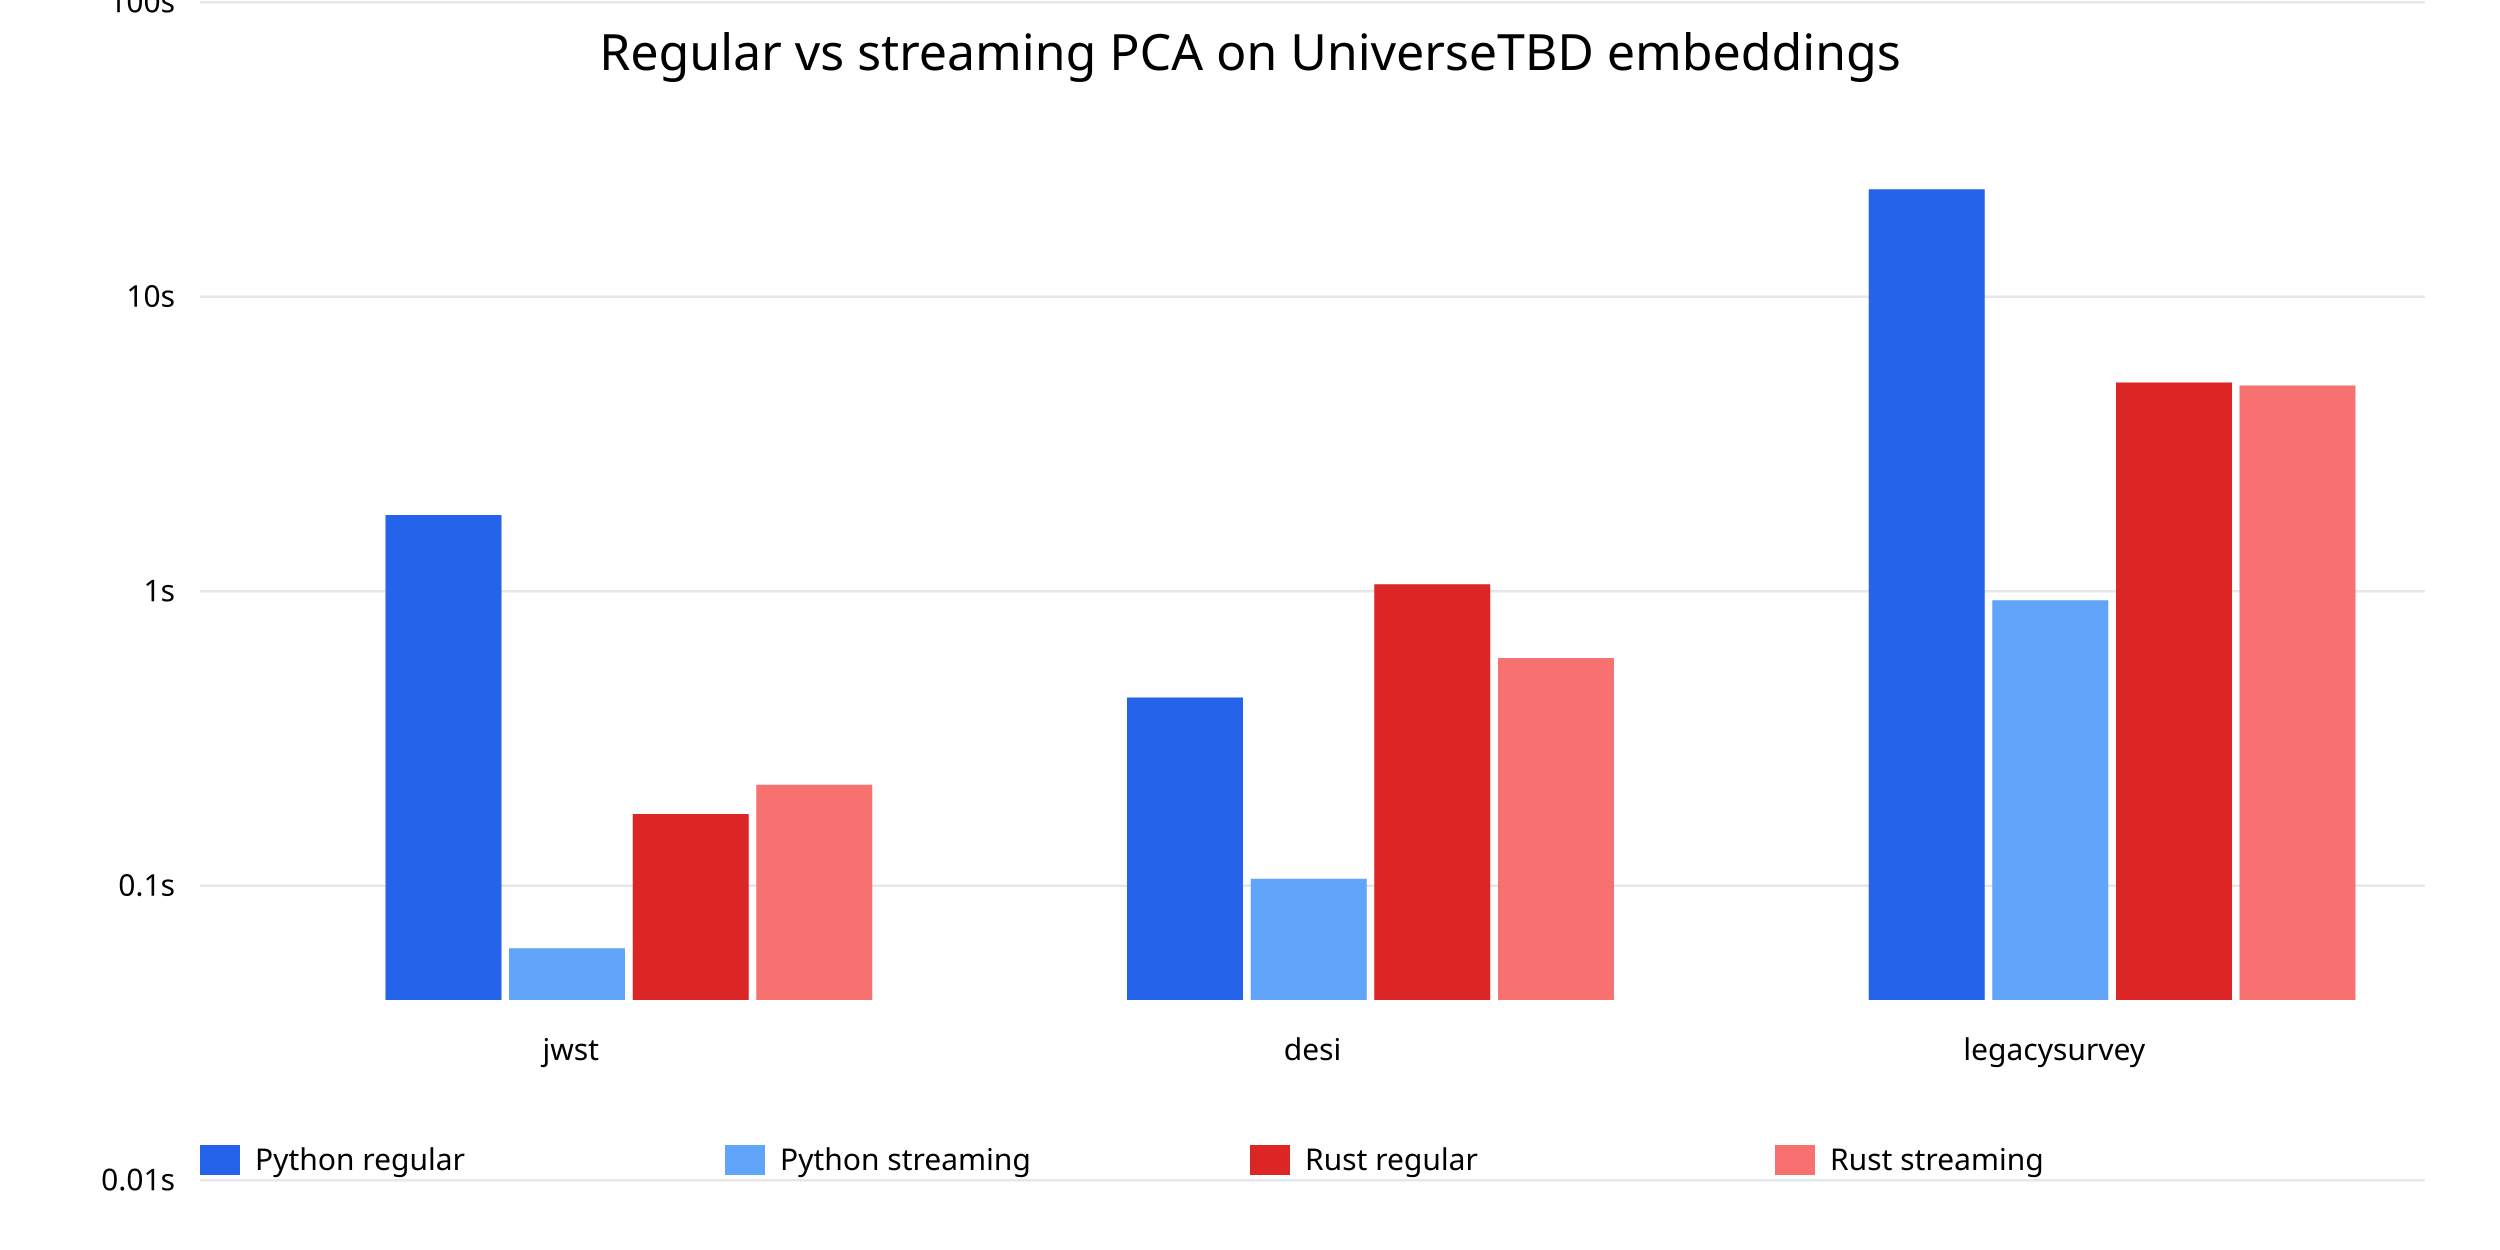
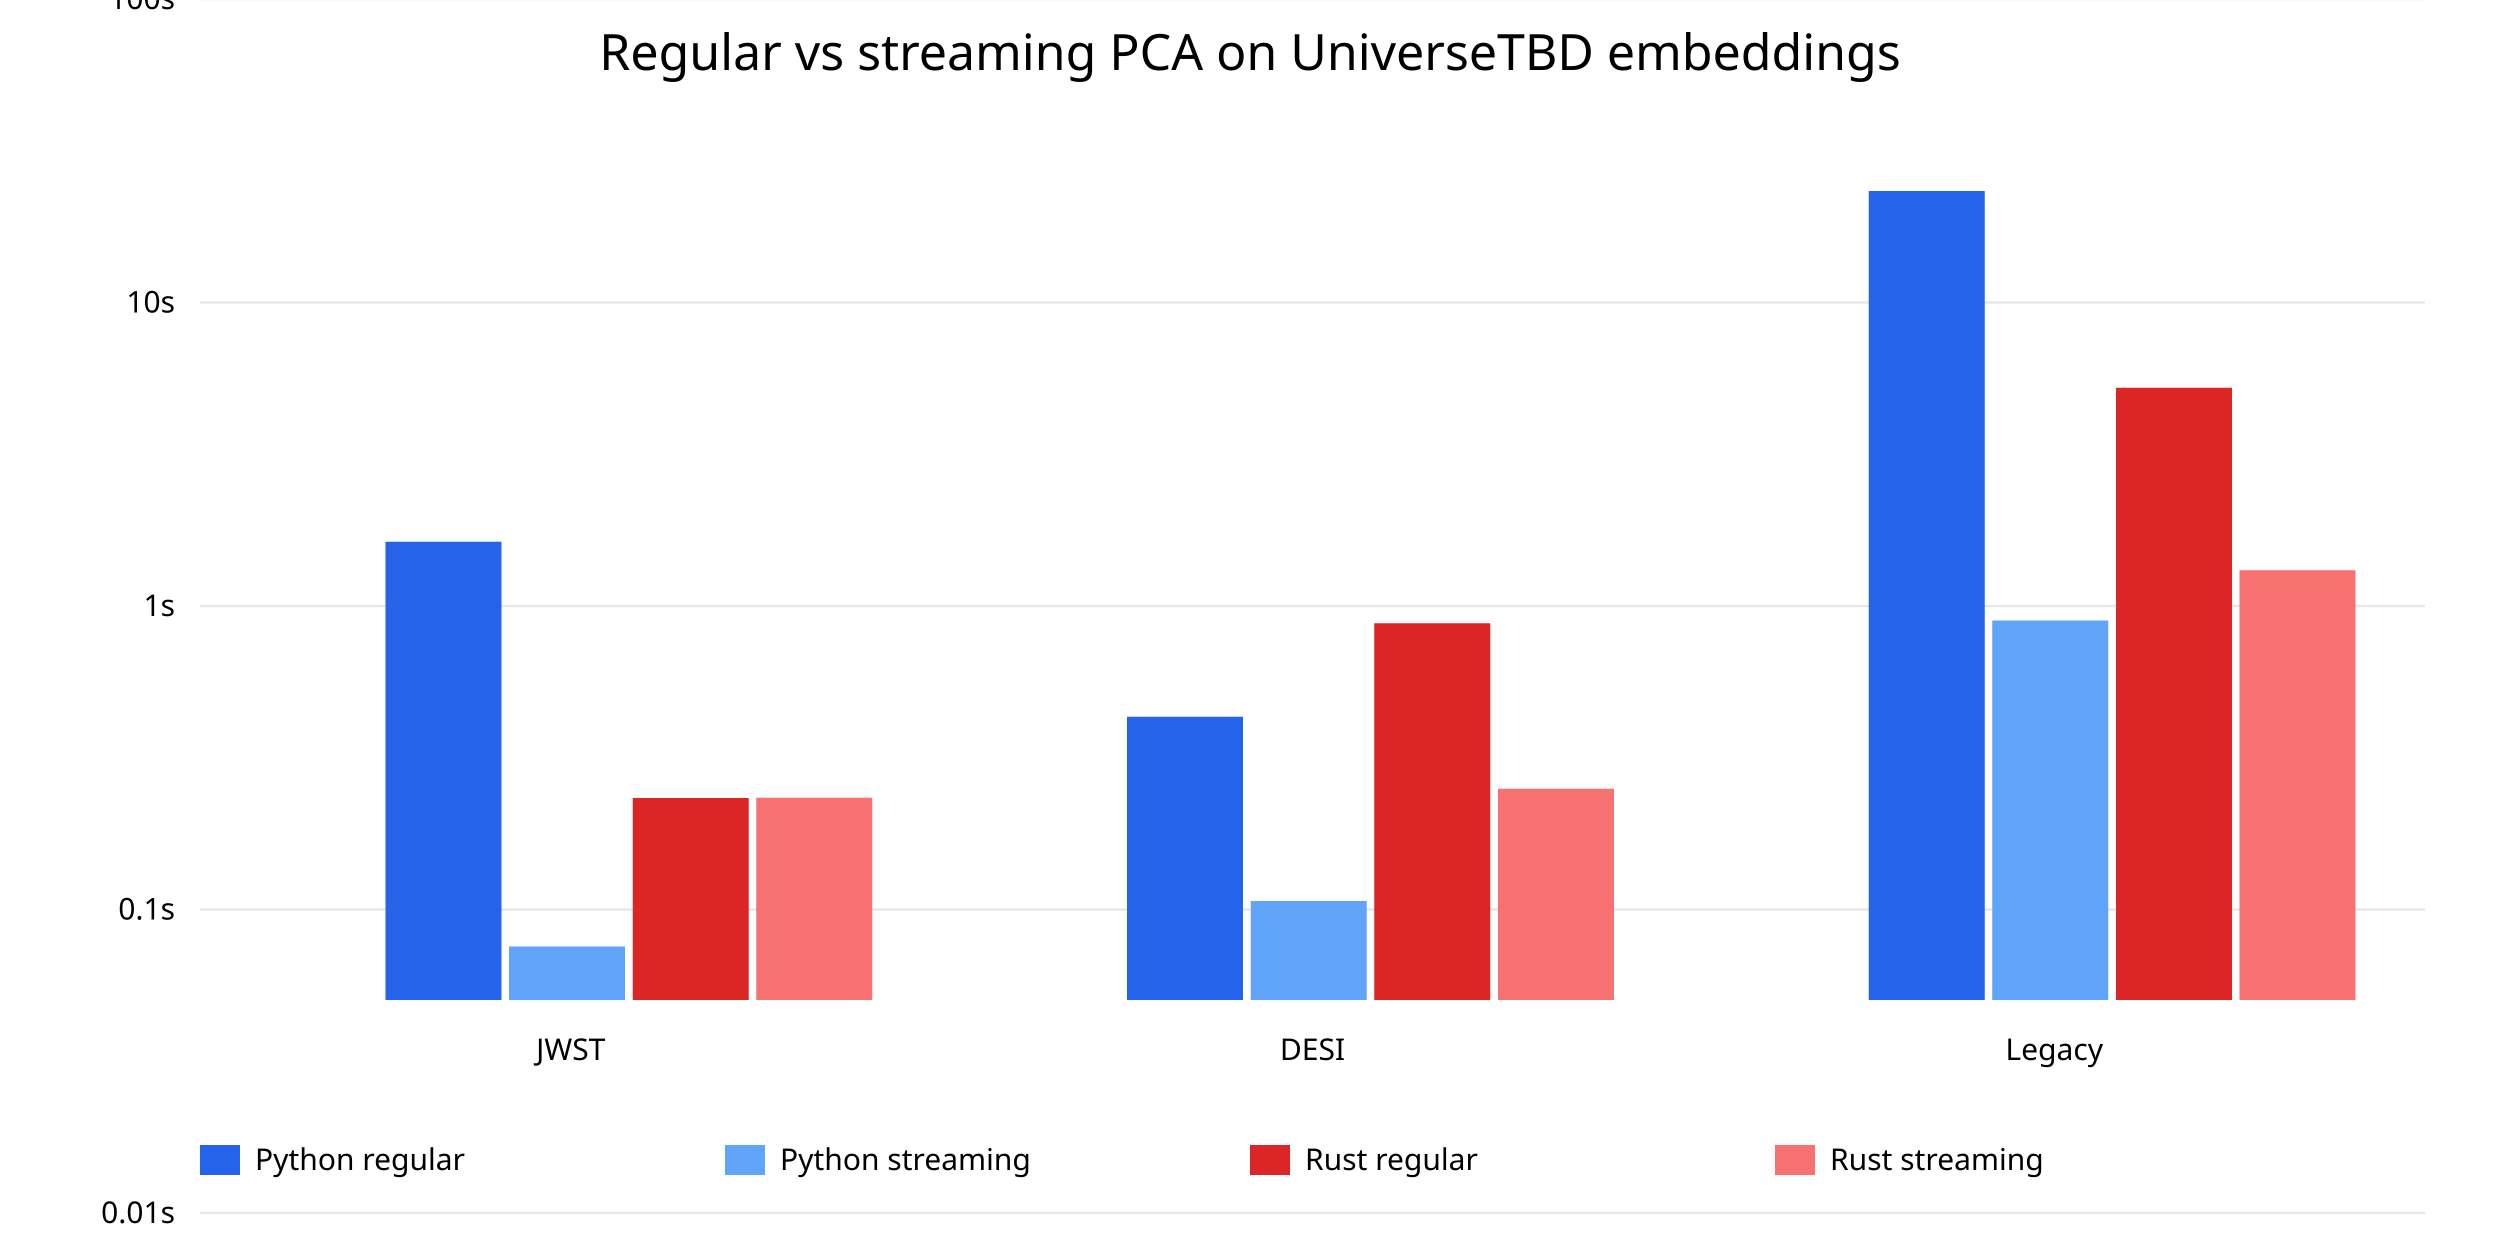
<svg xmlns="http://www.w3.org/2000/svg" width="1000" height="500">
  <rect width="100%" height="100%" fill="white" />
  <text x="500" y="28" text-anchor="middle" font-family="sans-serif" font-size="20">Regular vs streaming PCA on UniverseTBD embeddings</text>
-   <line x1="80" y1="472.1" x2="970" y2="472.1" stroke="#e5e7eb" />
-   <text x="70" y="476.1" text-anchor="end" font-family="sans-serif" font-size="12">0.01s</text>
-   <line x1="80" y1="354.3" x2="970" y2="354.3" stroke="#e5e7eb" />
-   <text x="70" y="358.3" text-anchor="end" font-family="sans-serif" font-size="12">0.1s</text>
-   <line x1="80" y1="236.5" x2="970" y2="236.5" stroke="#e5e7eb" />
-   <text x="70" y="240.5" text-anchor="end" font-family="sans-serif" font-size="12">1s</text>
-   <line x1="80" y1="118.7" x2="970" y2="118.7" stroke="#e5e7eb" />
-   <text x="70" y="122.7" text-anchor="end" font-family="sans-serif" font-size="12">10s</text>
-   <line x1="80" y1="0.9" x2="970" y2="0.9" stroke="#e5e7eb" />
-   <text x="70" y="4.9" text-anchor="end" font-family="sans-serif" font-size="12">100s</text>
-   <rect x="154.2" y="206.0" width="46.4" height="194.0" fill="#2563eb" />
-   <rect x="203.6" y="379.3" width="46.4" height="20.7" fill="#60a5fa" />
-   <rect x="253.1" y="325.6" width="46.4" height="74.4" fill="#dc2626" />
-   <rect x="302.5" y="313.9" width="46.4" height="86.1" fill="#f87171" />
-   <text x="228.3" y="424" text-anchor="middle" font-family="sans-serif" font-size="12">jwst</text>
-   <rect x="450.8" y="279.0" width="46.4" height="121.0" fill="#2563eb" />
-   <rect x="500.3" y="351.5" width="46.4" height="48.5" fill="#60a5fa" />
-   <rect x="549.7" y="233.7" width="46.4" height="166.3" fill="#dc2626" />
-   <rect x="599.2" y="263.2" width="46.4" height="136.8" fill="#f87171" />
-   <text x="525.0" y="424" text-anchor="middle" font-family="sans-serif" font-size="12">desi</text>
-   <rect x="747.5" y="75.7" width="46.4" height="324.3" fill="#2563eb" />
-   <rect x="796.9" y="240.1" width="46.4" height="159.9" fill="#60a5fa" />
-   <rect x="846.4" y="153.0" width="46.4" height="247.0" fill="#dc2626" />
-   <rect x="895.8" y="154.2" width="46.4" height="245.8" fill="#f87171" />
-   <text x="821.7" y="424" text-anchor="middle" font-family="sans-serif" font-size="12">legacysurvey</text>
+   <line x1="80" y1="485.2" x2="970" y2="485.2" stroke="#e5e7eb" />
+   <text x="70" y="489.2" text-anchor="end" font-family="sans-serif" font-size="12">0.01s</text>
+   <line x1="80" y1="363.8" x2="970" y2="363.8" stroke="#e5e7eb" />
+   <text x="70" y="367.8" text-anchor="end" font-family="sans-serif" font-size="12">0.1s</text>
+   <line x1="80" y1="242.4" x2="970" y2="242.4" stroke="#e5e7eb" />
+   <text x="70" y="246.4" text-anchor="end" font-family="sans-serif" font-size="12">1s</text>
+   <line x1="80" y1="121.0" x2="970" y2="121.0" stroke="#e5e7eb" />
+   <text x="70" y="125.0" text-anchor="end" font-family="sans-serif" font-size="12">10s</text>
+   <line x1="80" y1="-0.4" x2="970" y2="-0.4" stroke="#e5e7eb" />
+   <text x="70" y="3.6" text-anchor="end" font-family="sans-serif" font-size="12">100s</text>
+   <rect x="154.2" y="216.7" width="46.4" height="183.3" fill="#2563eb" />
+   <rect x="203.6" y="378.6" width="46.4" height="21.4" fill="#60a5fa" />
+   <rect x="253.1" y="319.2" width="46.4" height="80.8" fill="#dc2626" />
+   <rect x="302.5" y="319.1" width="46.4" height="80.9" fill="#f87171" />
+   <text x="228.3" y="424" text-anchor="middle" font-family="sans-serif" font-size="12">JWST</text>
+   <rect x="450.8" y="286.7" width="46.4" height="113.3" fill="#2563eb" />
+   <rect x="500.3" y="360.4" width="46.4" height="39.6" fill="#60a5fa" />
+   <rect x="549.7" y="249.3" width="46.4" height="150.7" fill="#dc2626" />
+   <rect x="599.2" y="315.5" width="46.4" height="84.5" fill="#f87171" />
+   <text x="525.0" y="424" text-anchor="middle" font-family="sans-serif" font-size="12">DESI</text>
+   <rect x="747.5" y="76.4" width="46.4" height="323.6" fill="#2563eb" />
+   <rect x="796.9" y="248.2" width="46.4" height="151.8" fill="#60a5fa" />
+   <rect x="846.4" y="155.1" width="46.4" height="244.9" fill="#dc2626" />
+   <rect x="895.8" y="228.1" width="46.4" height="171.9" fill="#f87171" />
+   <text x="821.7" y="424" text-anchor="middle" font-family="sans-serif" font-size="12">Legacy</text>
  <rect x="80" y="458" width="16" height="12" fill="#2563eb" />
  <text x="102" y="468" font-family="sans-serif" font-size="12">Python regular</text>
  <rect x="290" y="458" width="16" height="12" fill="#60a5fa" />
  <text x="312" y="468" font-family="sans-serif" font-size="12">Python streaming</text>
  <rect x="500" y="458" width="16" height="12" fill="#dc2626" />
  <text x="522" y="468" font-family="sans-serif" font-size="12">Rust regular</text>
  <rect x="710" y="458" width="16" height="12" fill="#f87171" />
  <text x="732" y="468" font-family="sans-serif" font-size="12">Rust streaming</text>
</svg>
